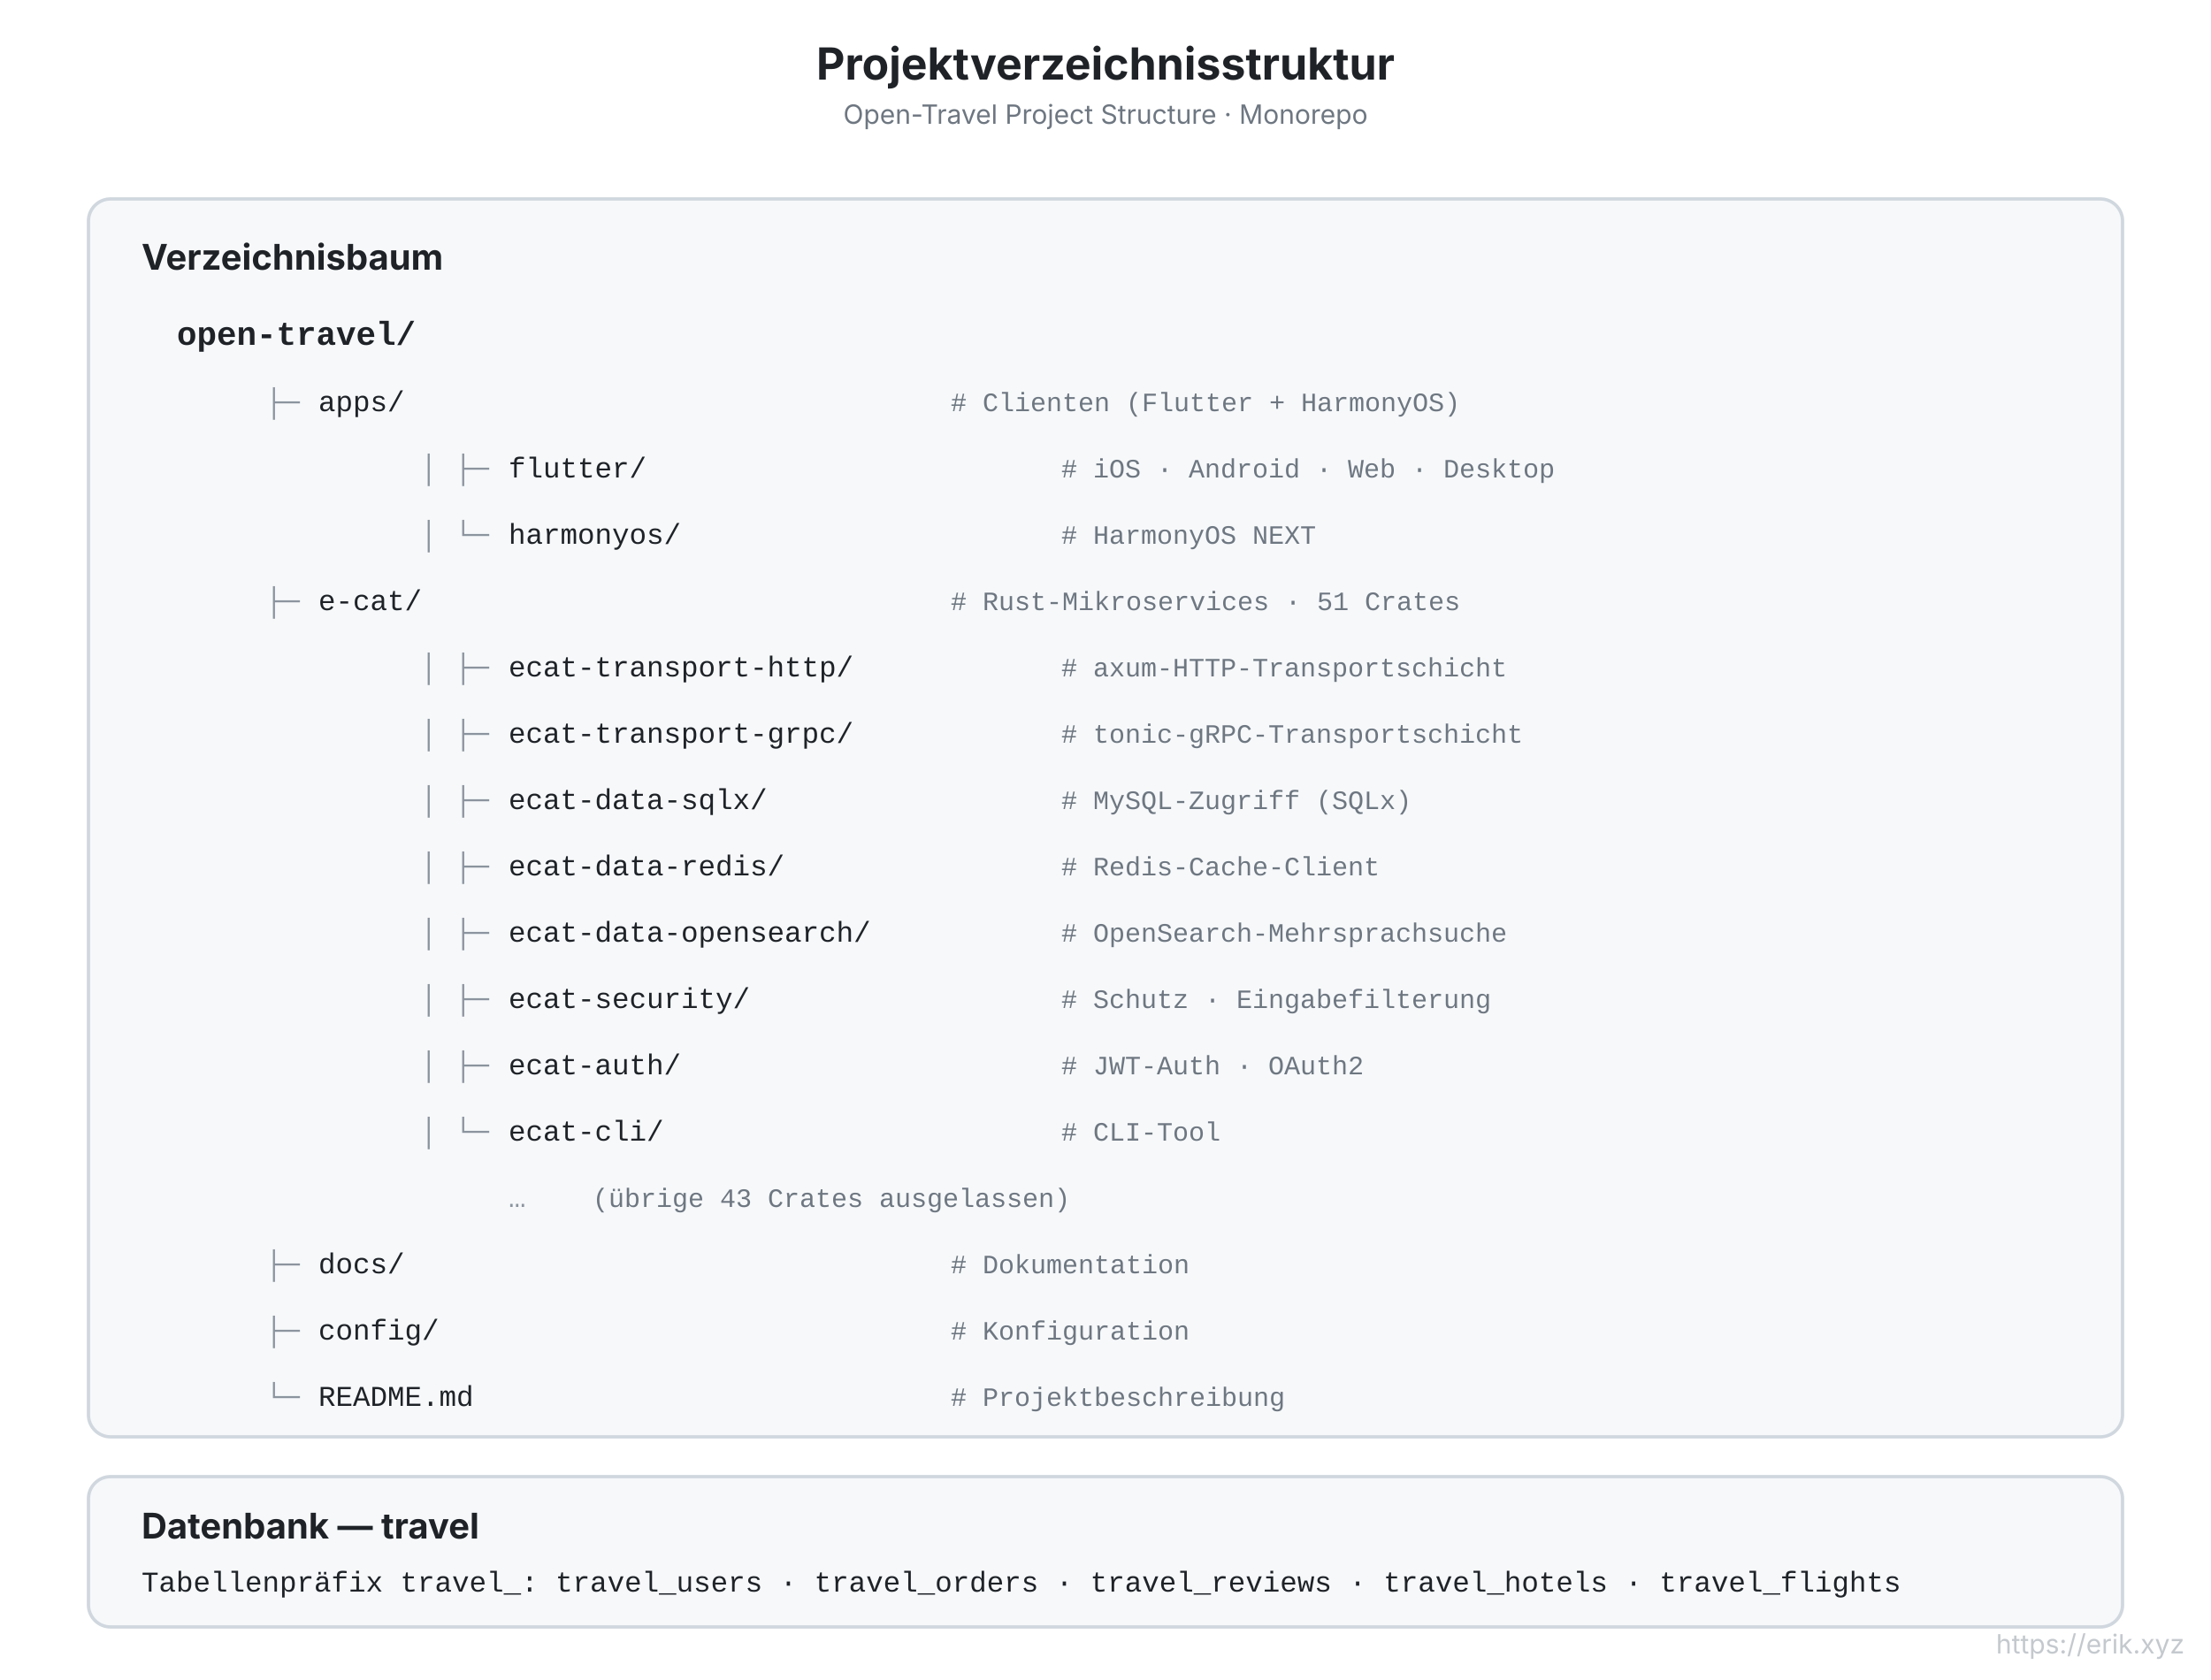
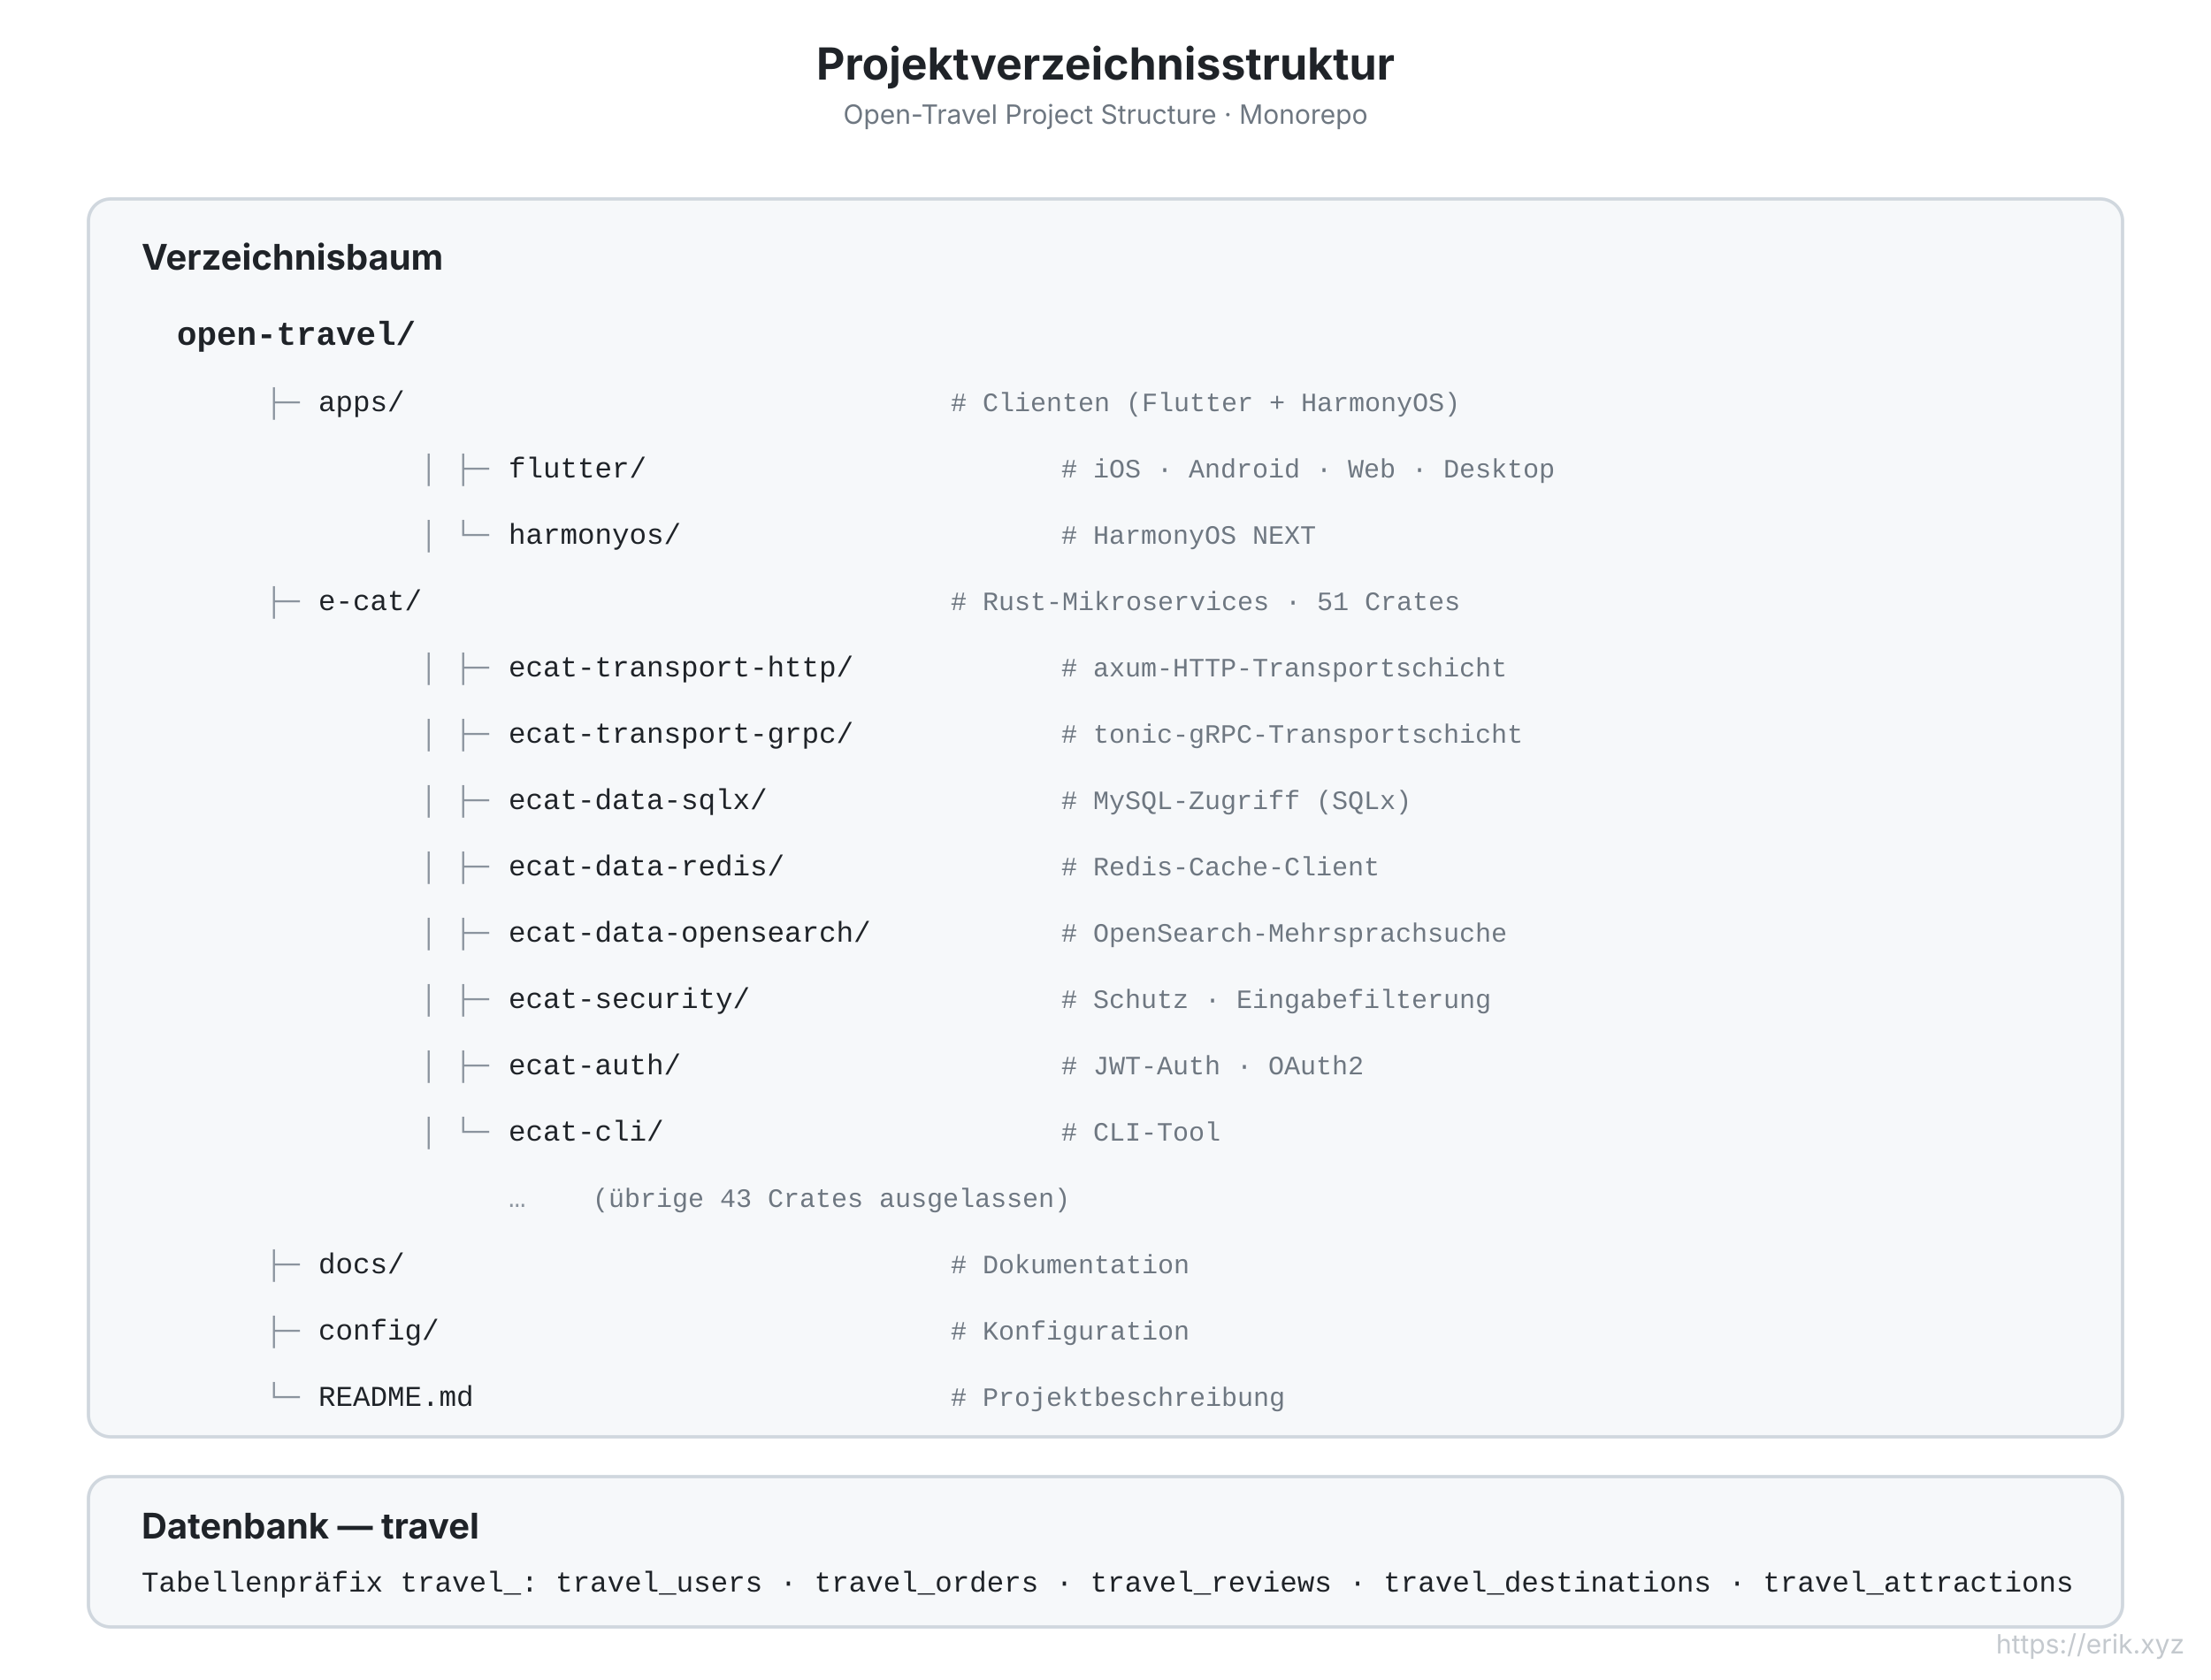
<svg xmlns="http://www.w3.org/2000/svg" width="1000" height="760" viewBox="0 0 1000 760">
  <defs>
    <style>
      text { font-family: system-ui, -apple-system, 'Segoe UI', sans-serif; }
      .t-title { font-size: 20px; font-weight: 700; fill: #1f2328; }
      .t-sub  { font-size: 12px; fill: #6e7781; }
      .t-h    { font-size: 16px; font-weight: 700; fill: #1f2328; }
      .t-mono-root { font-family: ui-monospace, 'SF Mono', Consolas, 'Liberation Mono', monospace; font-size: 15px; font-weight: 700; fill: #1f2328; }
      .t-mono { font-family: ui-monospace, 'SF Mono', Consolas, 'Liberation Mono', monospace; font-size: 13px; fill: #1f2328; }
      .t-mono-branch { font-family: ui-monospace, 'SF Mono', Consolas, 'Liberation Mono', monospace; font-size: 13px; fill: #8b949e; }
      .t-cmt { font-family: ui-monospace, 'SF Mono', Consolas, 'Liberation Mono', monospace; font-size: 12px; fill: #6e7781; }
      .t-db  { font-family: ui-monospace, 'SF Mono', Consolas, 'Liberation Mono', monospace; font-size: 13px; fill: #1f2328; }
      .panel { fill: #f6f8fa; stroke: #d0d7de; stroke-width: 1.5; rx: 10; }
    </style>
  </defs>
  <rect width="1000" height="760" fill="#ffffff" />
  <text x="500" y="36" text-anchor="middle" class="t-title">Projektverzeichnisstruktur</text>
  <text x="500" y="56" text-anchor="middle" class="t-sub">Open-Travel Project Structure · Monorepo</text>
  <rect x="40" y="90" width="920" height="560" class="panel" />
  <text x="64" y="122" class="t-h">Verzeichnisbaum</text>
  <text x="80" y="156" class="t-mono-root">open-travel/</text>
  <text x="120" y="186" class="t-mono-branch">├─ </text>
  <text x="144" y="186" class="t-mono">apps/</text>
  <text x="430" y="186" class="t-cmt"># Clienten (Flutter + HarmonyOS)</text>
  <text x="190" y="216" class="t-mono-branch">│  ├─ </text>
  <text x="230" y="216" class="t-mono">flutter/</text>
  <text x="480" y="216" class="t-cmt"># iOS · Android · Web · Desktop</text>
  <text x="190" y="246" class="t-mono-branch">│  └─ </text>
  <text x="230" y="246" class="t-mono">harmonyos/</text>
  <text x="480" y="246" class="t-cmt"># HarmonyOS NEXT</text>
  <text x="120" y="276" class="t-mono-branch">├─ </text>
  <text x="144" y="276" class="t-mono">e-cat/</text>
  <text x="430" y="276" class="t-cmt"># Rust-Mikroservices · 51 Crates</text>
  <text x="190" y="306" class="t-mono-branch">│  ├─ </text>
  <text x="230" y="306" class="t-mono">ecat-transport-http/</text>
  <text x="480" y="306" class="t-cmt"># axum-HTTP-Transportschicht</text>
  <text x="190" y="336" class="t-mono-branch">│  ├─ </text>
  <text x="230" y="336" class="t-mono">ecat-transport-grpc/</text>
  <text x="480" y="336" class="t-cmt"># tonic-gRPC-Transportschicht</text>
  <text x="190" y="366" class="t-mono-branch">│  ├─ </text>
  <text x="230" y="366" class="t-mono">ecat-data-sqlx/</text>
  <text x="480" y="366" class="t-cmt"># MySQL-Zugriff (SQLx)</text>
  <text x="190" y="396" class="t-mono-branch">│  ├─ </text>
  <text x="230" y="396" class="t-mono">ecat-data-redis/</text>
  <text x="480" y="396" class="t-cmt"># Redis-Cache-Client</text>
  <text x="190" y="426" class="t-mono-branch">│  ├─ </text>
  <text x="230" y="426" class="t-mono">ecat-data-opensearch/</text>
  <text x="480" y="426" class="t-cmt"># OpenSearch-Mehrsprachsuche</text>
  <text x="190" y="456" class="t-mono-branch">│  ├─ </text>
  <text x="230" y="456" class="t-mono">ecat-security/</text>
  <text x="480" y="456" class="t-cmt"># Schutz · Eingabefilterung</text>
  <text x="190" y="486" class="t-mono-branch">│  ├─ </text>
  <text x="230" y="486" class="t-mono">ecat-auth/</text>
  <text x="480" y="486" class="t-cmt"># JWT-Auth · OAuth2</text>
  <text x="190" y="516" class="t-mono-branch">│  └─ </text>
  <text x="230" y="516" class="t-mono">ecat-cli/</text>
  <text x="480" y="516" class="t-cmt"># CLI-Tool</text>
  <text x="230" y="546" class="t-mono-branch">… </text>
  <text x="268" y="546" class="t-cmt">(übrige 43 Crates ausgelassen)</text>
  <text x="120" y="576" class="t-mono-branch">├─ </text>
  <text x="144" y="576" class="t-mono">docs/</text>
  <text x="430" y="576" class="t-cmt"># Dokumentation</text>
  <text x="120" y="606" class="t-mono-branch">├─ </text>
  <text x="144" y="606" class="t-mono">config/</text>
  <text x="430" y="606" class="t-cmt"># Konfiguration</text>
  <text x="120" y="636" class="t-mono-branch">└─ </text>
  <text x="144" y="636" class="t-mono">README.md</text>
  <text x="430" y="636" class="t-cmt"># Projektbeschreibung</text>
  <rect x="40" y="668" width="920" height="68" class="panel" />
  <text x="64" y="696" class="t-h">Datenbank — travel</text>
-   <text x="64" y="720" class="t-db">Tabellenpräfix travel_: travel_users · travel_orders · travel_reviews · travel_hotels · travel_flights</text>
+   <text x="64" y="720" class="t-db">Tabellenpräfix travel_: travel_users · travel_orders · travel_reviews · travel_destinations · travel_attractions</text>
  <text x="988" y="748" text-anchor="end" font-size="12" fill="#8b949e" fill-opacity="0.5" font-family="system-ui, -apple-system, 'Segoe UI', sans-serif">https://erik.xyz</text>
</svg>
